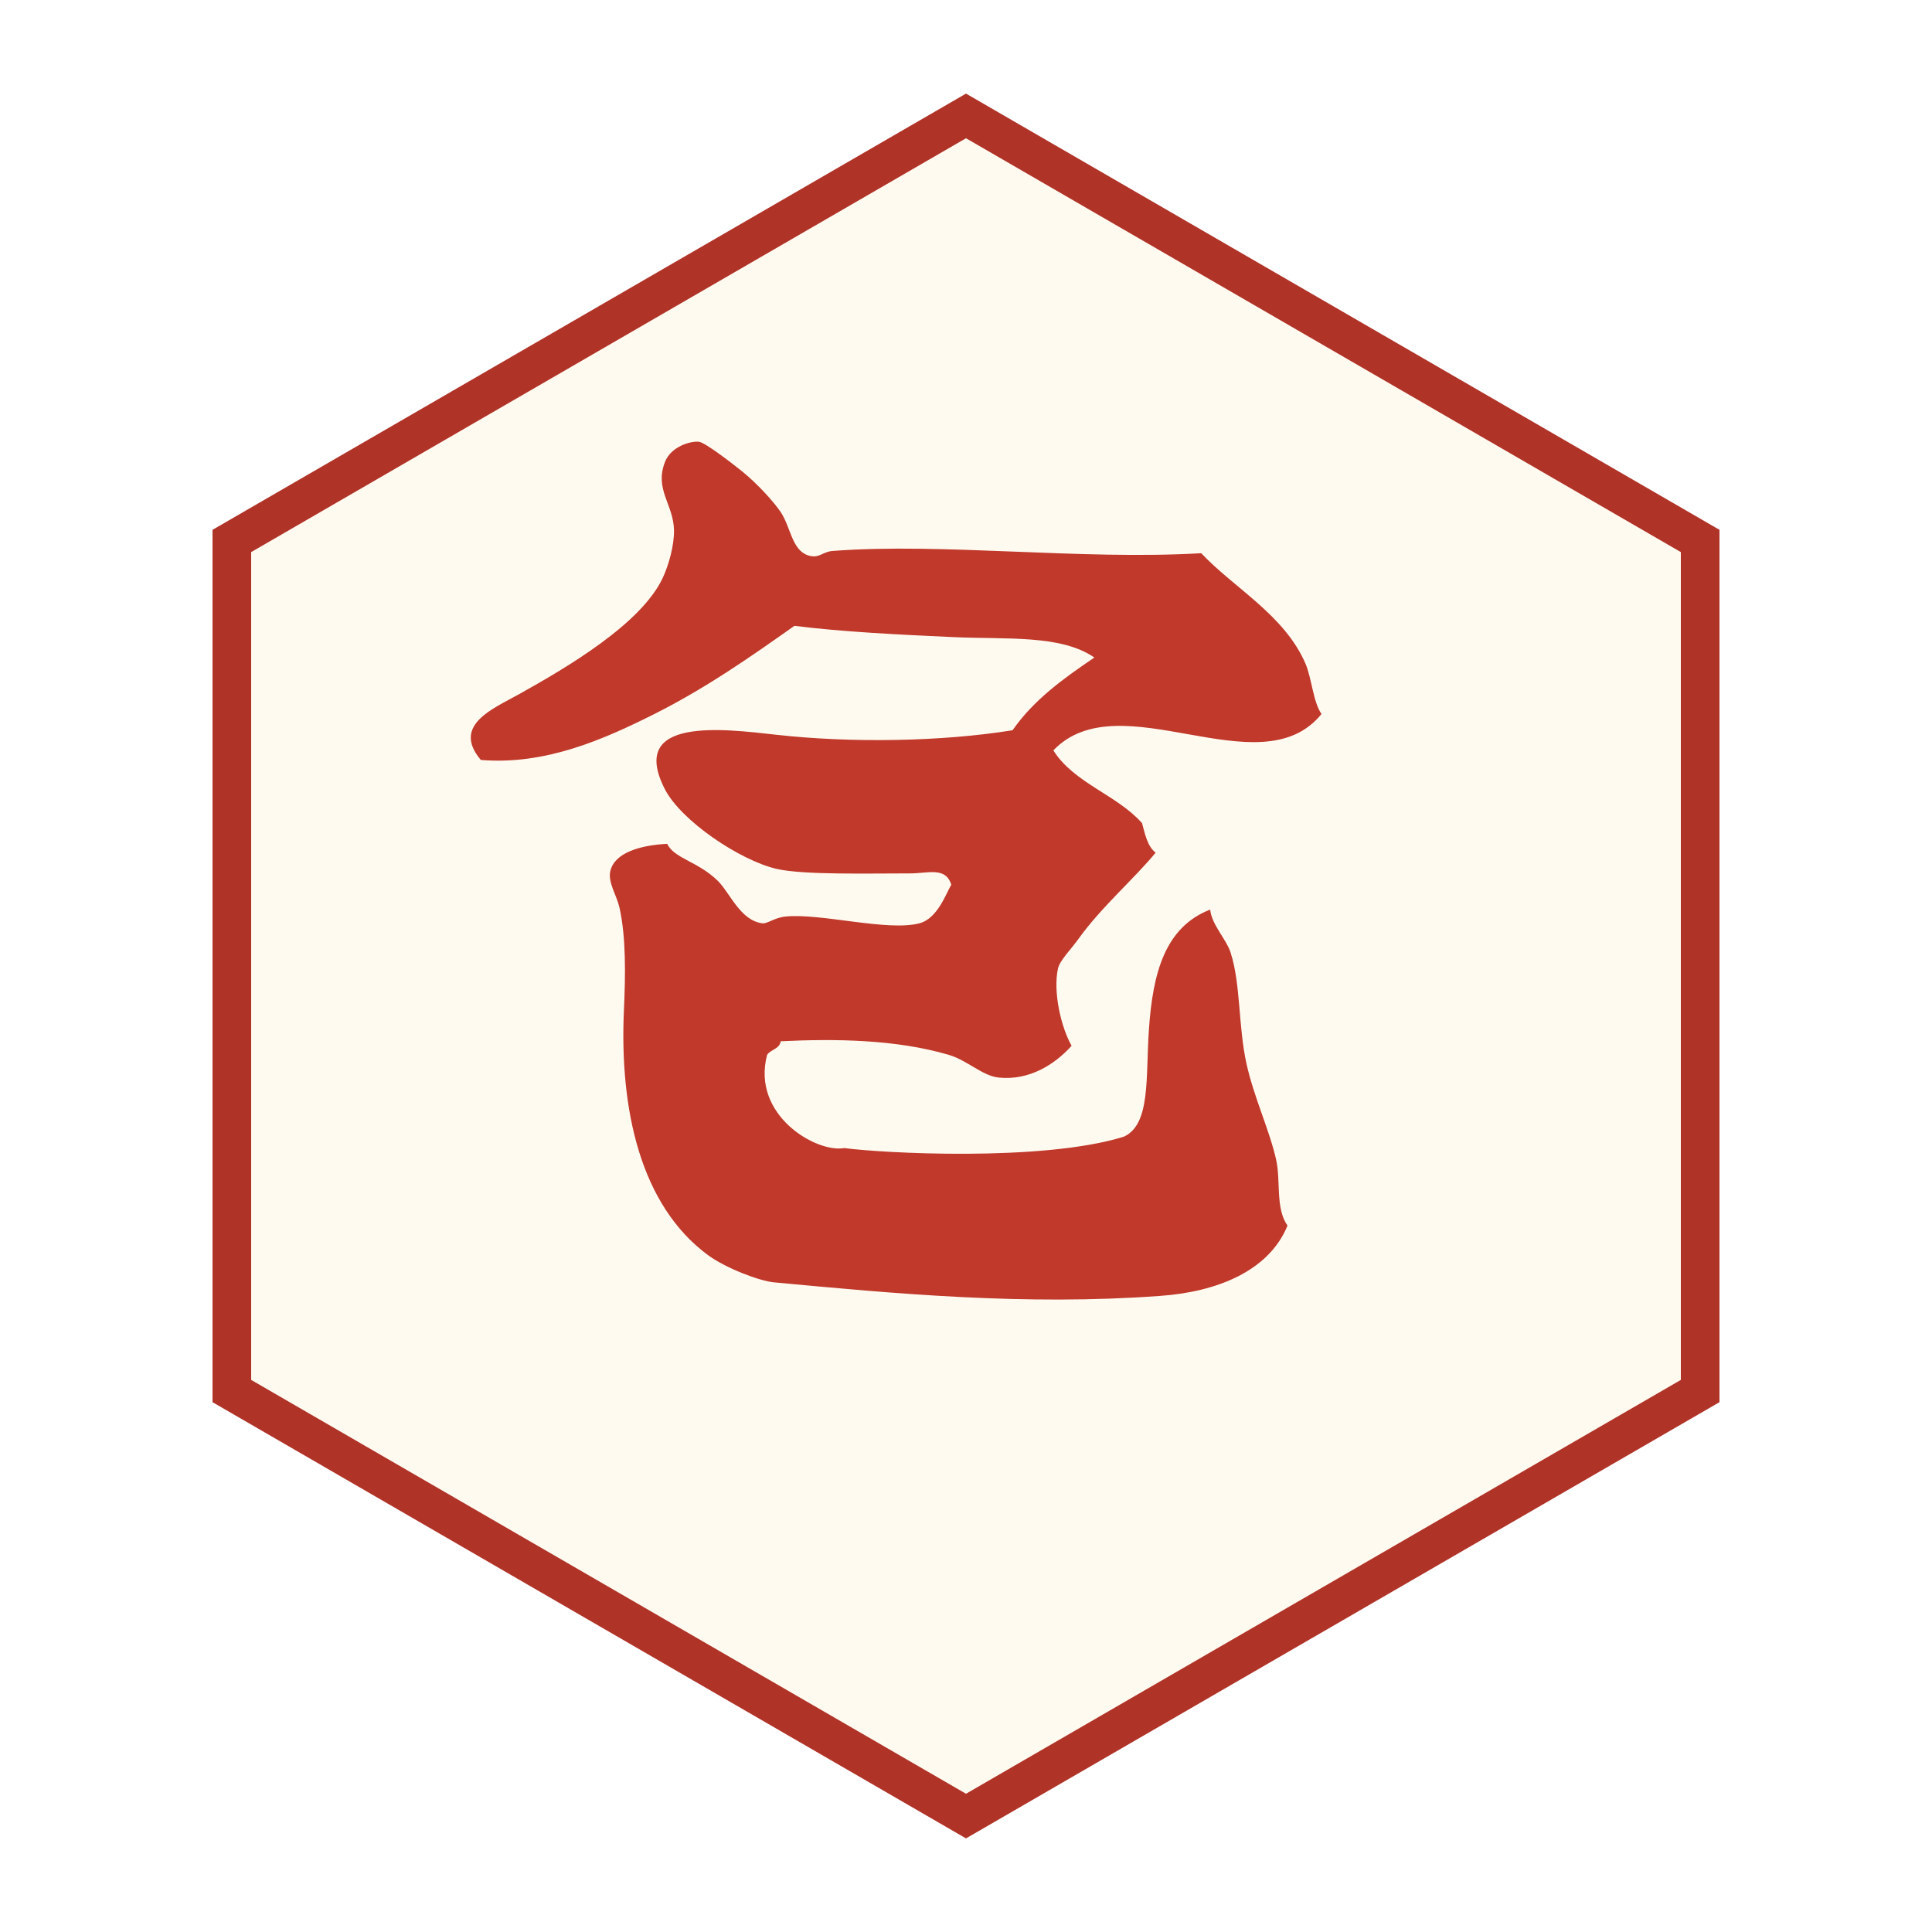
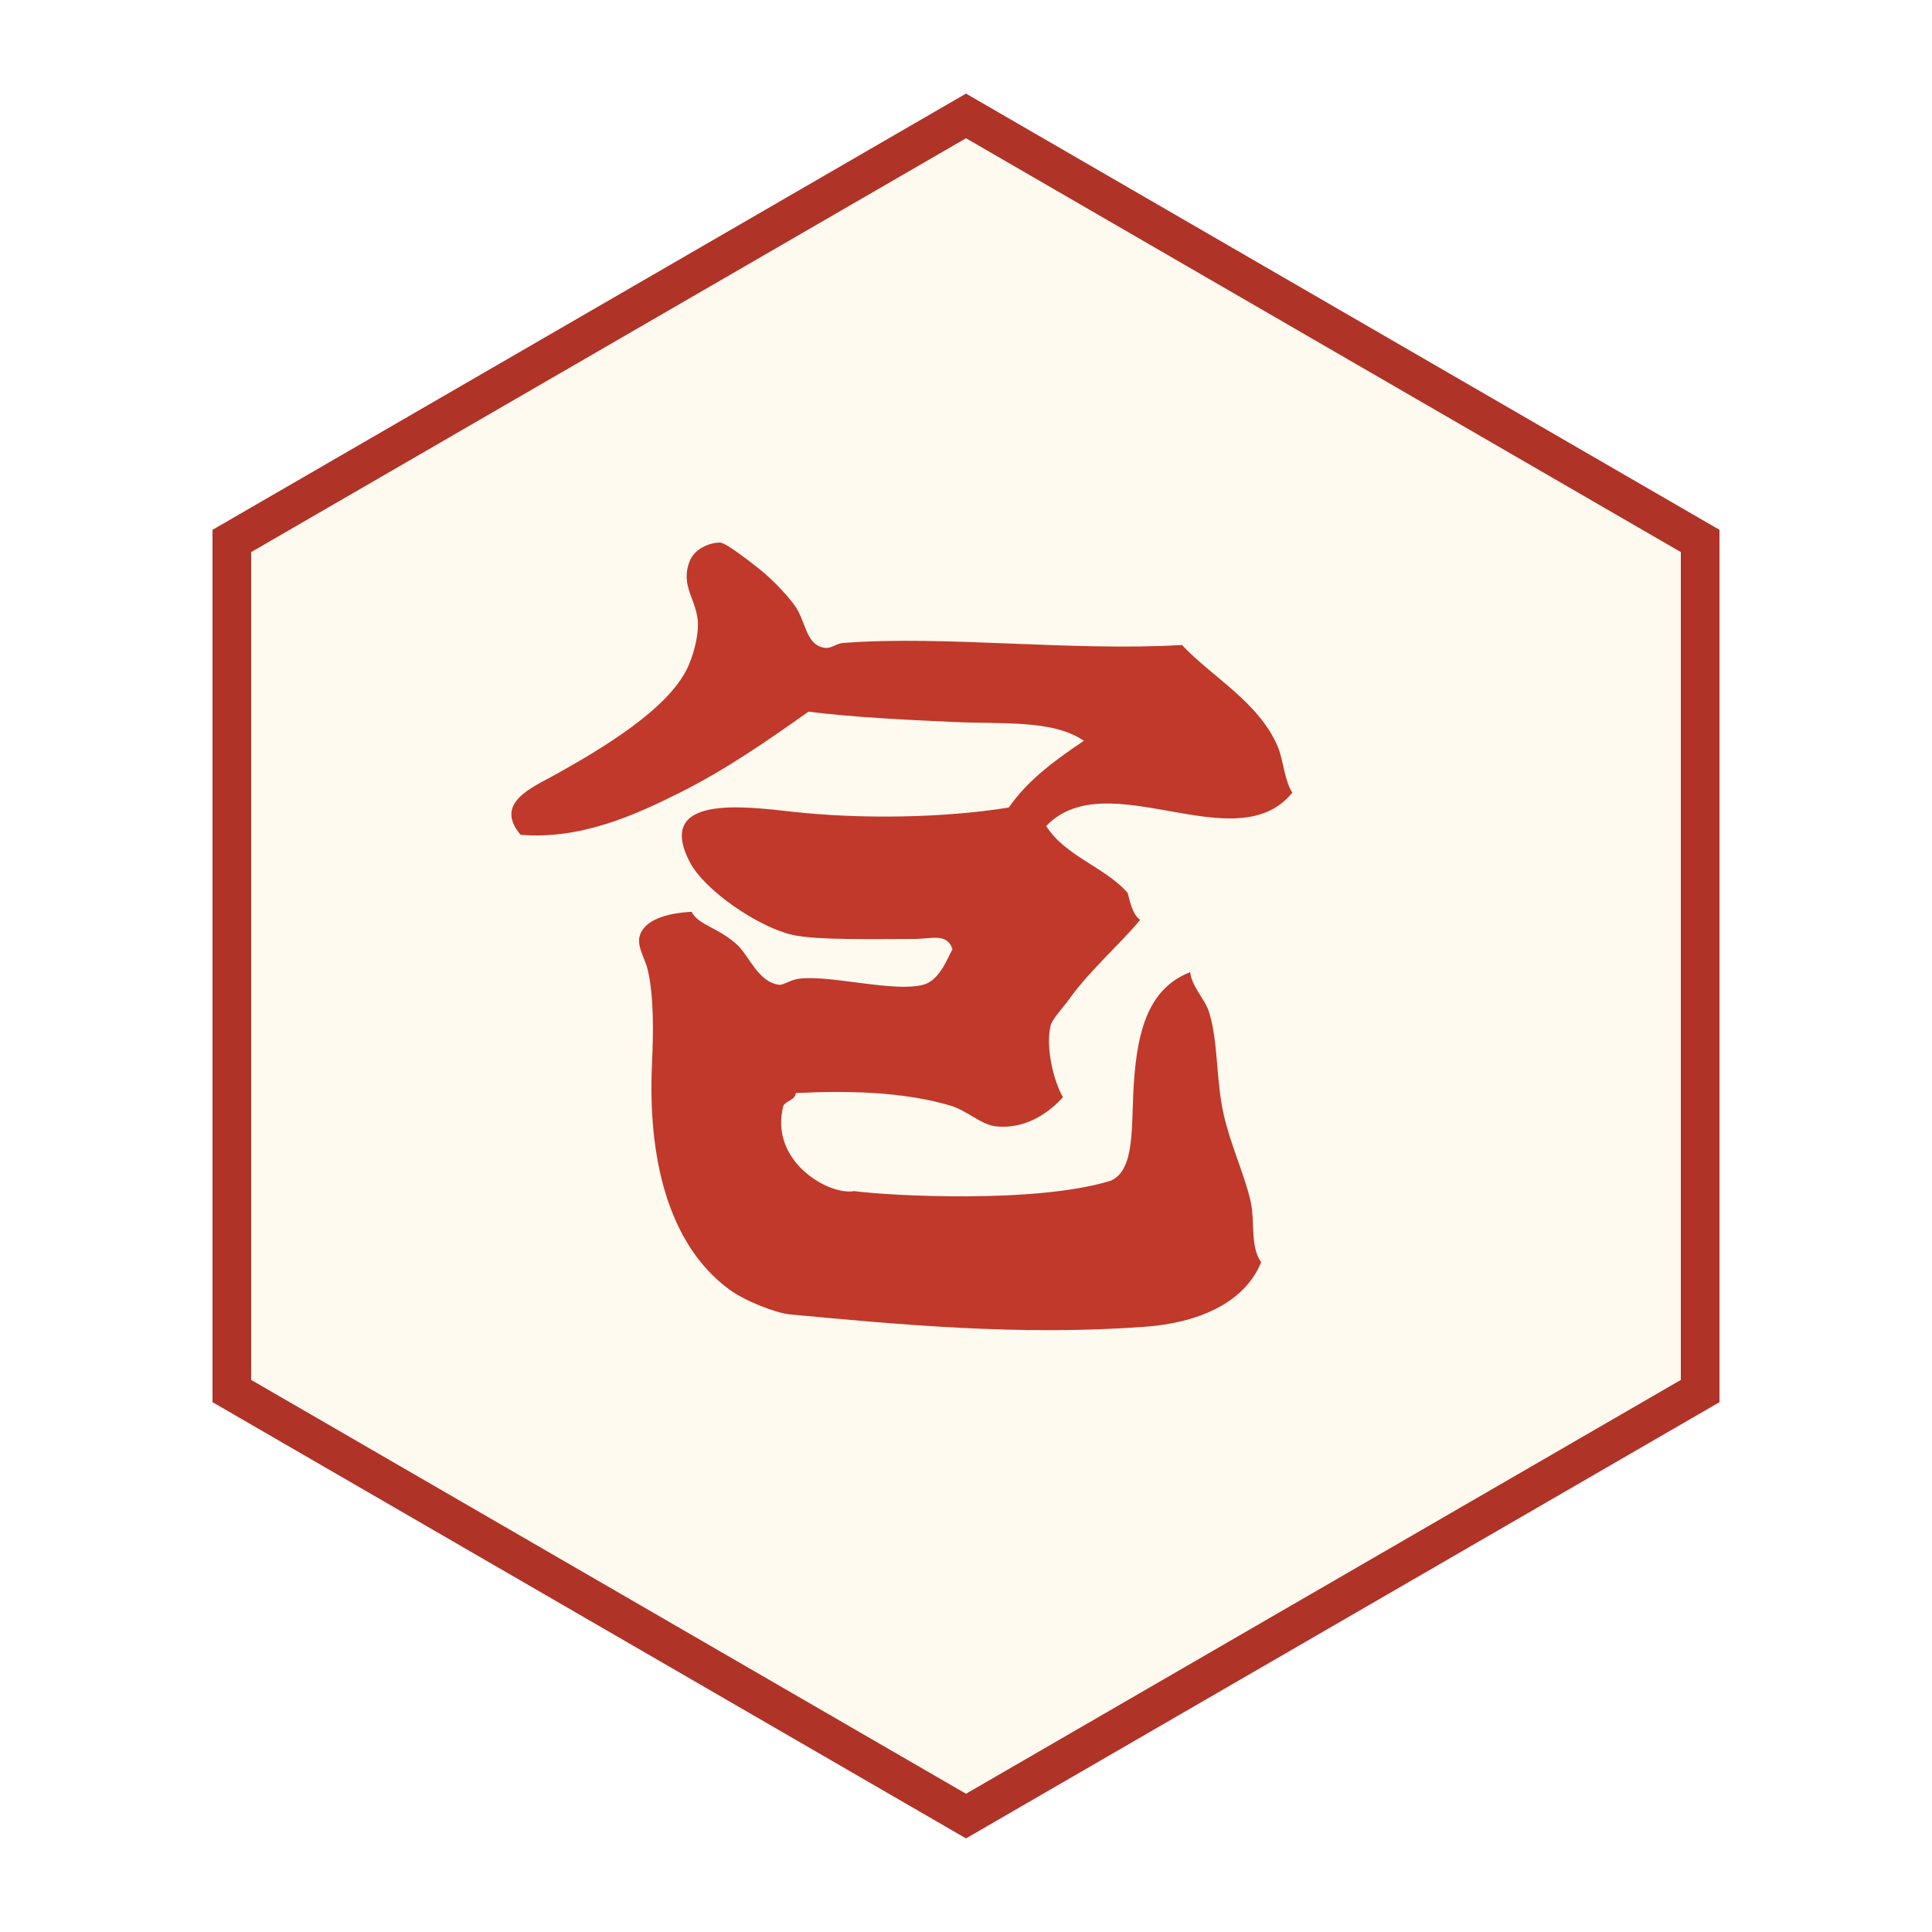
<svg xmlns="http://www.w3.org/2000/svg" viewBox="0 0 100 100" width="256" height="256">
  <defs>
    <clipPath id="piece-clip">
      <polygon points="50,10 84,30 84,70 50,90 16,70 16,30" />
    </clipPath>
  </defs>
  <polygon points="50,6 88,28 88,72 50,94 12,72 12,28" fill="#fffaf0" stroke="#b03328" stroke-width="2" />
  <g clip-path="url(#piece-clip)">
-     <g transform="translate(50 50) scale(1.22) translate(-109.371 -181.135)">
+     <g transform="translate(50 50) translate(0 3.000) scale(1.12) translate(-109.371 -181.135)">
      <path d="M123.78,168.321c0.256,0.603,0.322,1.624,0.674,2.122c-2.602,3.213-8.544-1.411-11.377,1.544     c0.88,1.396,2.687,1.876,3.762,3.085c0.131,0.479,0.229,0.989,0.577,1.254c-0.858,1.057-2.31,2.311-3.276,3.663     c-0.294,0.411-0.798,0.922-0.867,1.254c-0.215,0.979,0.125,2.479,0.578,3.276c-0.738,0.822-1.82,1.479-3.086,1.35     c-0.699-0.07-1.332-0.729-2.121-0.963c-2.25-0.664-4.863-0.688-7.135-0.578c-0.048,0.338-0.427,0.342-0.576,0.578     c-0.678,2.563,2.092,4.17,3.275,3.953c1.554,0.213,8.398,0.593,11.859-0.482c1.146-0.524,0.924-2.521,1.063-4.525     c0.163-2.433,0.686-4.368,2.601-5.111c0.063,0.65,0.687,1.254,0.868,1.831c0.434,1.354,0.319,3.13,0.676,4.726     c0.319,1.43,0.971,2.795,1.254,4.053c0.204,0.916-0.038,2.056,0.482,2.799c-0.794,1.938-3.015,2.813-5.398,2.981     c-5.756,0.423-11.297-0.099-16.393-0.575c-0.625-0.06-2.055-0.609-2.795-1.155c-2.855-2.104-3.762-6.151-3.566-10.411     c0.063-1.438,0.096-3.061-0.191-4.339c-0.121-0.523-0.498-1.065-0.387-1.544c0.183-0.785,1.279-1.097,2.41-1.155     c0.315,0.628,1.256,0.724,2.121,1.541c0.543,0.514,0.971,1.72,1.928,1.831c0.203,0.021,0.517-0.242,0.967-0.287     c1.482-0.156,4.336,0.643,5.686,0.287c0.772-0.201,1.129-1.261,1.354-1.639c-0.243-0.771-0.986-0.479-1.736-0.479     c-1.64-0.003-4.55,0.076-5.689-0.194c-1.557-0.367-4.039-2.041-4.725-3.375c-1.589-3.09,2.485-2.563,4.725-2.313     c3.182,0.356,7.017,0.294,10.025-0.191c0.896-1.292,2.169-2.203,3.471-3.085c-1.426-0.979-3.717-0.763-5.976-0.866     c-2.304-0.105-4.713-0.222-6.751-0.479c-1.834,1.299-3.787,2.664-5.977,3.759c-2.086,1.043-4.571,2.159-7.328,1.931     c-1.244-1.479,0.529-2.177,1.64-2.799c2.013-1.126,5.153-2.964,6.075-4.917c0.258-0.552,0.49-1.378,0.482-2.021     c-0.017-1.104-0.836-1.727-0.387-2.896c0.258-0.68,1.117-0.907,1.445-0.866c0.277,0.033,1.484,0.976,1.832,1.256     c0.676,0.547,1.361,1.316,1.64,1.731c0.425,0.643,0.47,1.608,1.158,1.832c0.479,0.156,0.601-0.16,1.06-0.188     c4.633-0.354,10.514,0.396,15.621,0.097C120.75,165.111,122.891,166.244,123.78,168.321z" fill="#c0392b" />
    </g>
  </g>
</svg>
